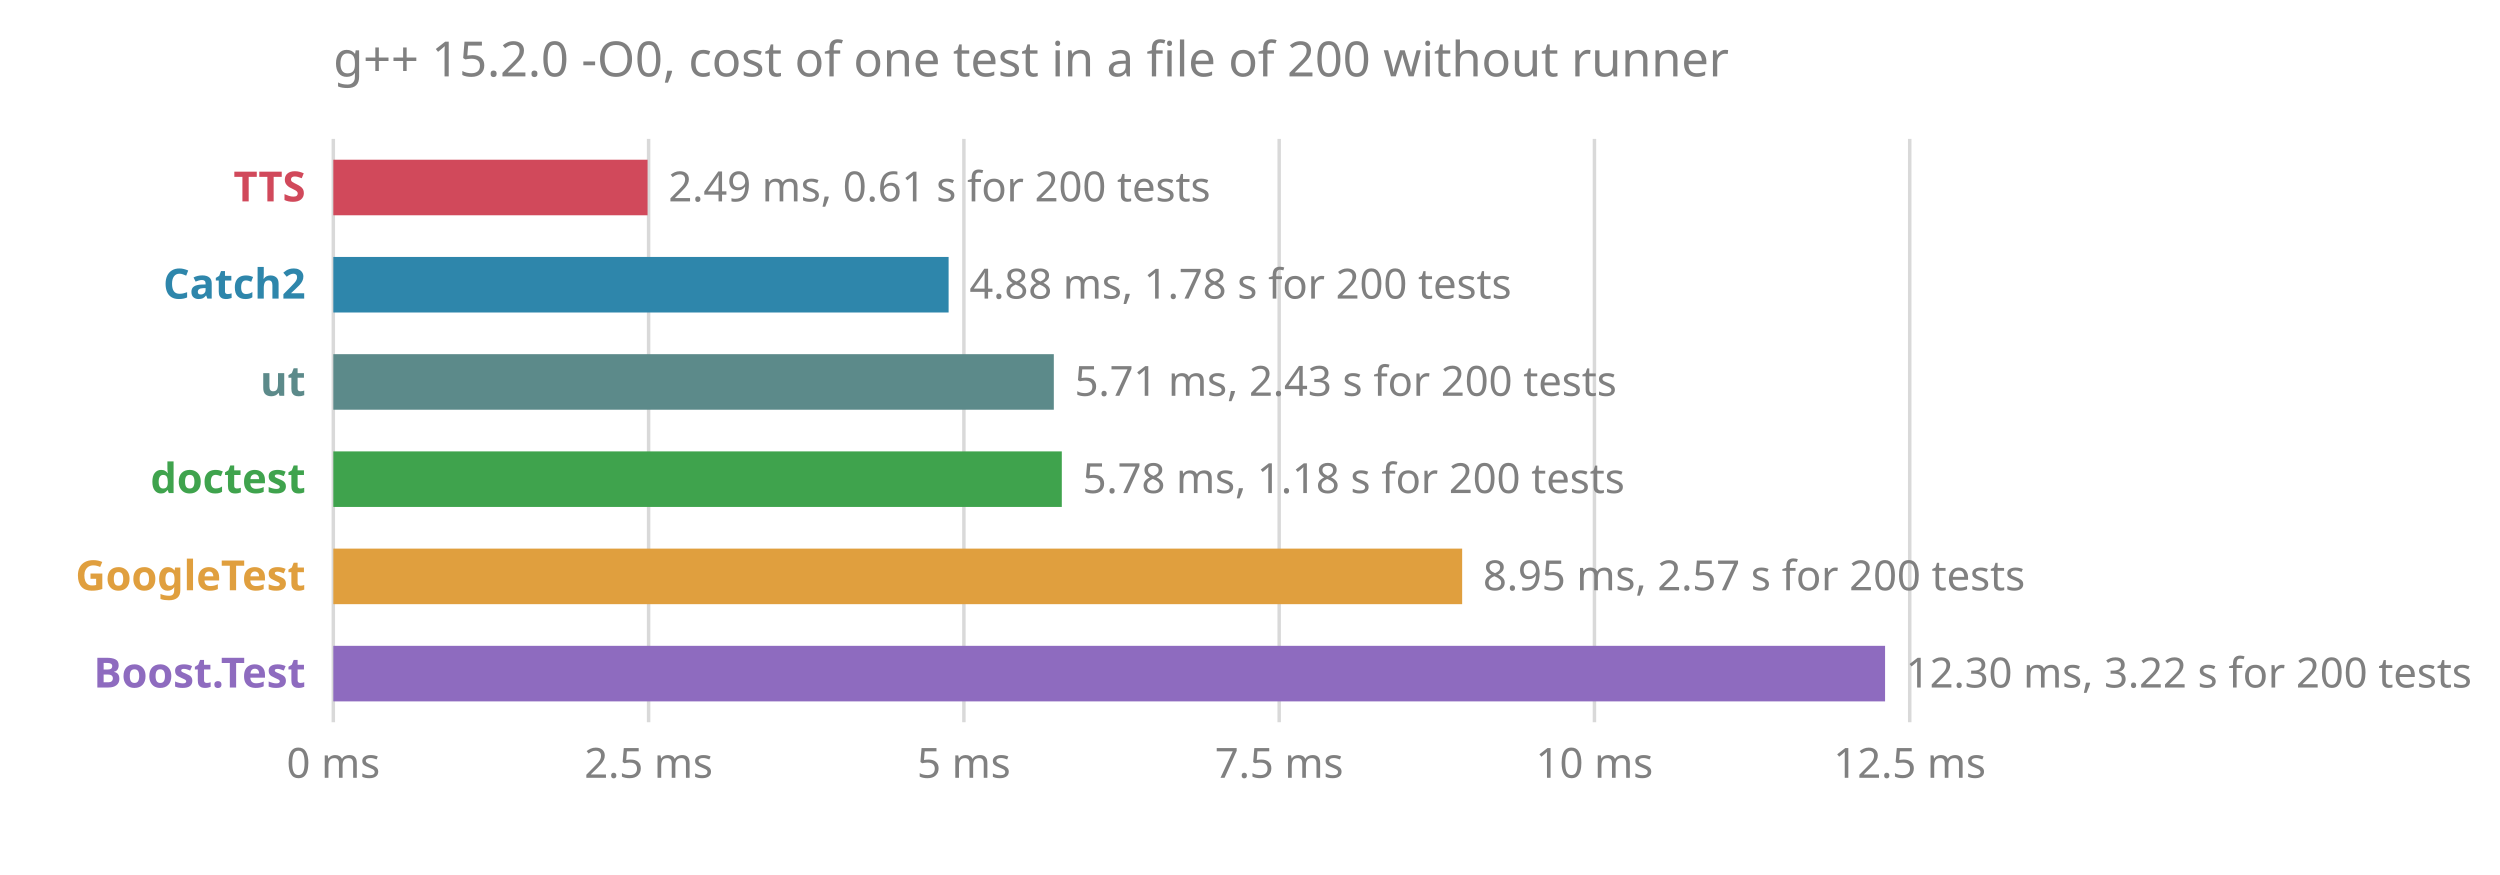
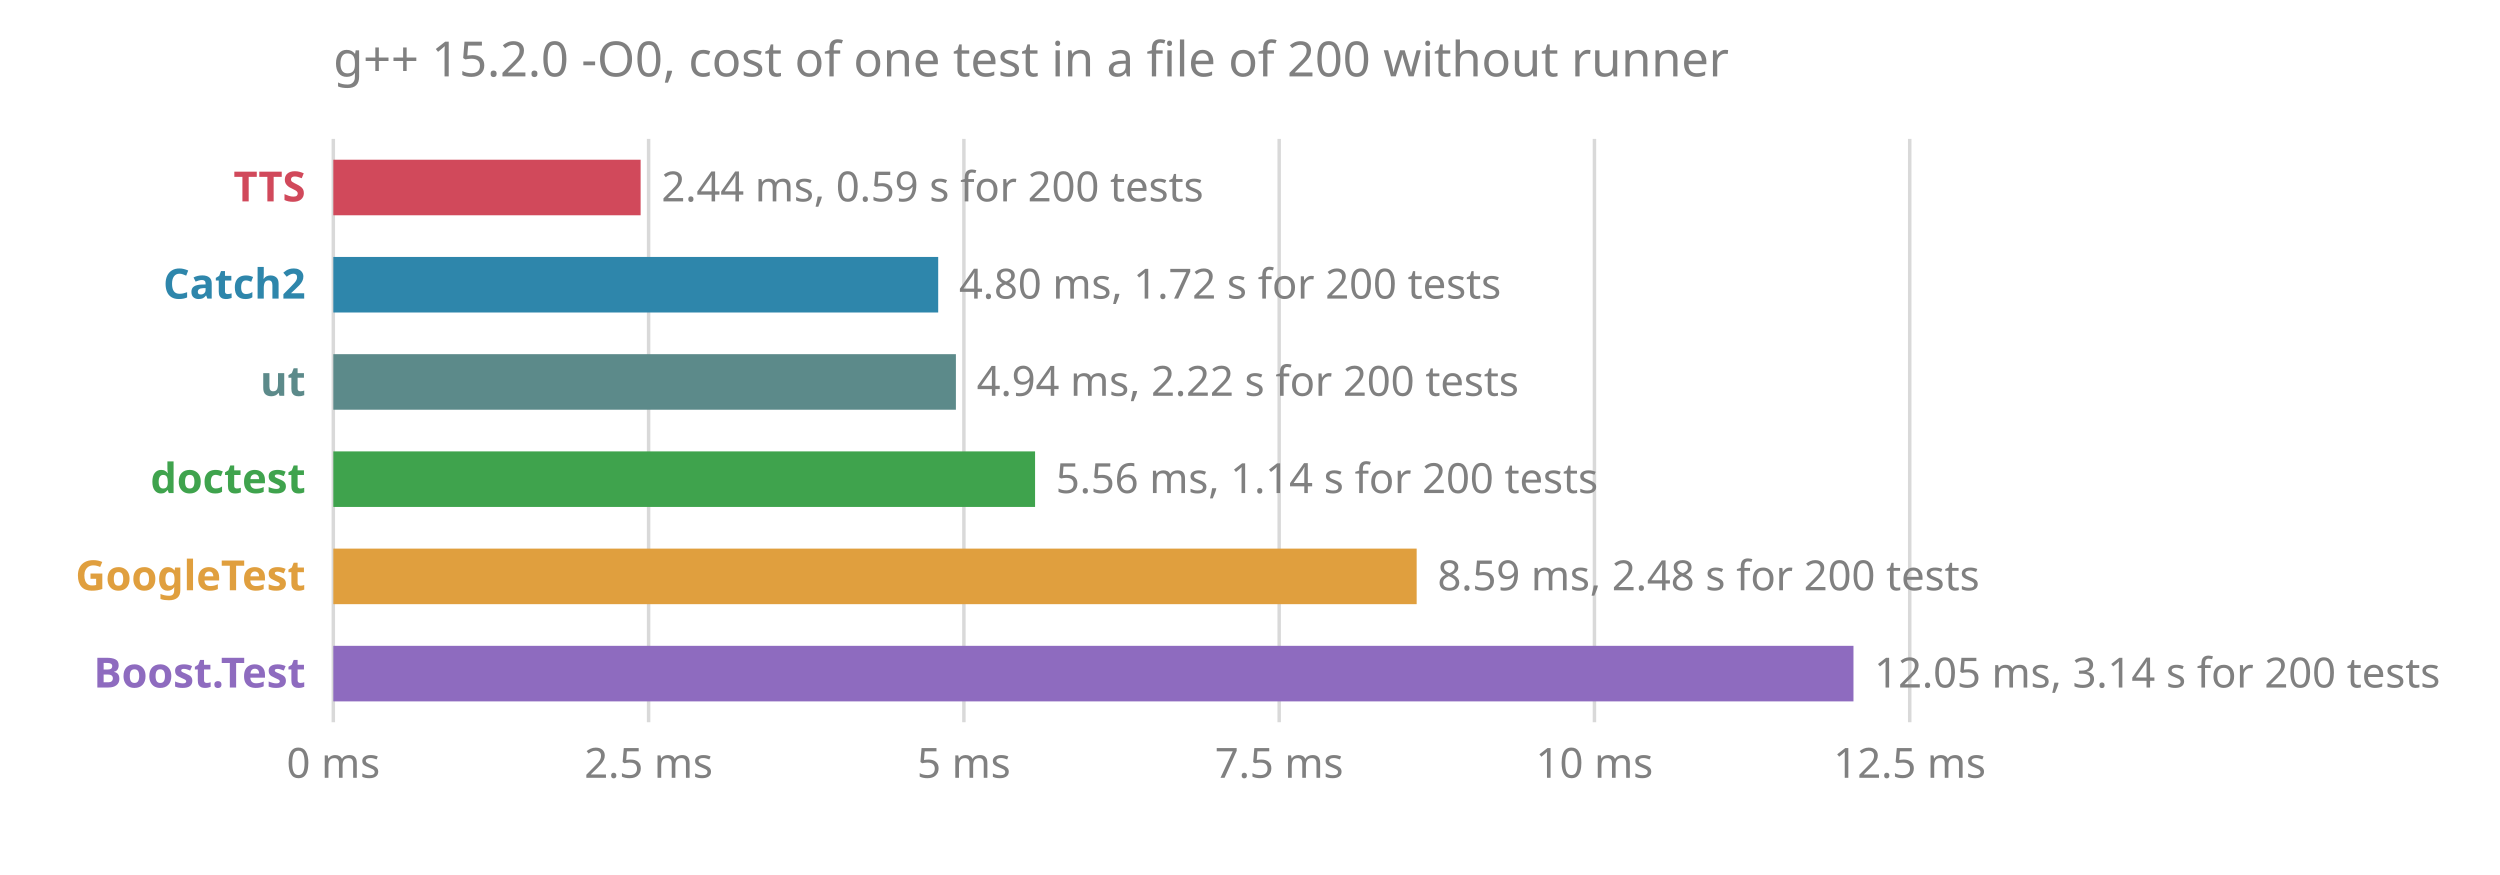
<svg xmlns="http://www.w3.org/2000/svg" viewBox="0 0 720 252" font-family="sans-serif" font-size="12">
  <text x="96" y="22" fill="#808080" font-size="14">g++ 15.2.0 -O0, cost of one test in a file of 200 without runner</text>
  <line x1="96.0" x2="96.0" y1="40" y2="208" stroke="#808080" stroke-opacity="0.3" />
  <text x="96.0" y="224" fill="#808080" text-anchor="middle">0 ms</text>
  <line x1="186.8" x2="186.8" y1="40" y2="208" stroke="#808080" stroke-opacity="0.3" />
  <text x="186.8" y="224" fill="#808080" text-anchor="middle">2.5 ms</text>
  <line x1="277.6" x2="277.6" y1="40" y2="208" stroke="#808080" stroke-opacity="0.3" />
  <text x="277.6" y="224" fill="#808080" text-anchor="middle">5 ms</text>
  <line x1="368.4" x2="368.4" y1="40" y2="208" stroke="#808080" stroke-opacity="0.3" />
  <text x="368.4" y="224" fill="#808080" text-anchor="middle">7.5 ms</text>
  <line x1="459.2" x2="459.2" y1="40" y2="208" stroke="#808080" stroke-opacity="0.3" />
  <text x="459.2" y="224" fill="#808080" text-anchor="middle">10 ms</text>
  <line x1="550.0" x2="550.0" y1="40" y2="208" stroke="#808080" stroke-opacity="0.3" />
  <text x="550.0" y="224" fill="#808080" text-anchor="middle">12.5 ms</text>
  <text x="88" y="58" fill="#d1495b" font-weight="bold" text-anchor="end">TTS</text>
-   <rect x="96" y="46" width="90.5" height="16" fill="#d1495b" />
-   <text x="192.5" y="58" fill="#808080">2.49 ms, 0.61 s for 200 tests</text>
+   <rect x="96" y="46" width="88.5" height="16" fill="#d1495b" />
+   <text x="190.5" y="58" fill="#808080">2.44 ms, 0.59 s for 200 tests</text>
  <text x="88" y="86" fill="#2e86ab" font-weight="bold" text-anchor="end">Catch2</text>
-   <rect x="96" y="74" width="177.2" height="16" fill="#2e86ab" />
-   <text x="279.2" y="86" fill="#808080">4.88 ms, 1.78 s for 200 tests</text>
+   <rect x="96" y="74" width="174.2" height="16" fill="#2e86ab" />
+   <text x="276.2" y="86" fill="#808080">4.80 ms, 1.72 s for 200 tests</text>
  <text x="88" y="114" fill="#5c8a8a" font-weight="bold" text-anchor="end">ut</text>
-   <rect x="96" y="102" width="207.5" height="16" fill="#5c8a8a" />
-   <text x="309.5" y="114" fill="#808080">5.71 ms, 2.43 s for 200 tests</text>
+   <rect x="96" y="102" width="179.3" height="16" fill="#5c8a8a" />
+   <text x="281.3" y="114" fill="#808080">4.94 ms, 2.22 s for 200 tests</text>
  <text x="88" y="142" fill="#3fa34d" font-weight="bold" text-anchor="end">doctest</text>
-   <rect x="96" y="130" width="209.8" height="16" fill="#3fa34d" />
-   <text x="311.8" y="142" fill="#808080">5.78 ms, 1.18 s for 200 tests</text>
+   <rect x="96" y="130" width="202.1" height="16" fill="#3fa34d" />
+   <text x="304.1" y="142" fill="#808080">5.56 ms, 1.14 s for 200 tests</text>
  <text x="88" y="170" fill="#e09f3e" font-weight="bold" text-anchor="end">GoogleTest</text>
-   <rect x="96" y="158" width="325.1" height="16" fill="#e09f3e" />
-   <text x="427.1" y="170" fill="#808080">8.95 ms, 2.57 s for 200 tests</text>
+   <rect x="96" y="158" width="312.0" height="16" fill="#e09f3e" />
+   <text x="414.0" y="170" fill="#808080">8.59 ms, 2.48 s for 200 tests</text>
  <text x="88" y="198" fill="#8e6bbf" font-weight="bold" text-anchor="end">Boost.Test</text>
-   <rect x="96" y="186" width="446.9" height="16" fill="#8e6bbf" />
-   <text x="548.9" y="198" fill="#808080">12.30 ms, 3.22 s for 200 tests</text>
+   <rect x="96" y="186" width="437.8" height="16" fill="#8e6bbf" />
+   <text x="539.8" y="198" fill="#808080">12.05 ms, 3.14 s for 200 tests</text>
</svg>
